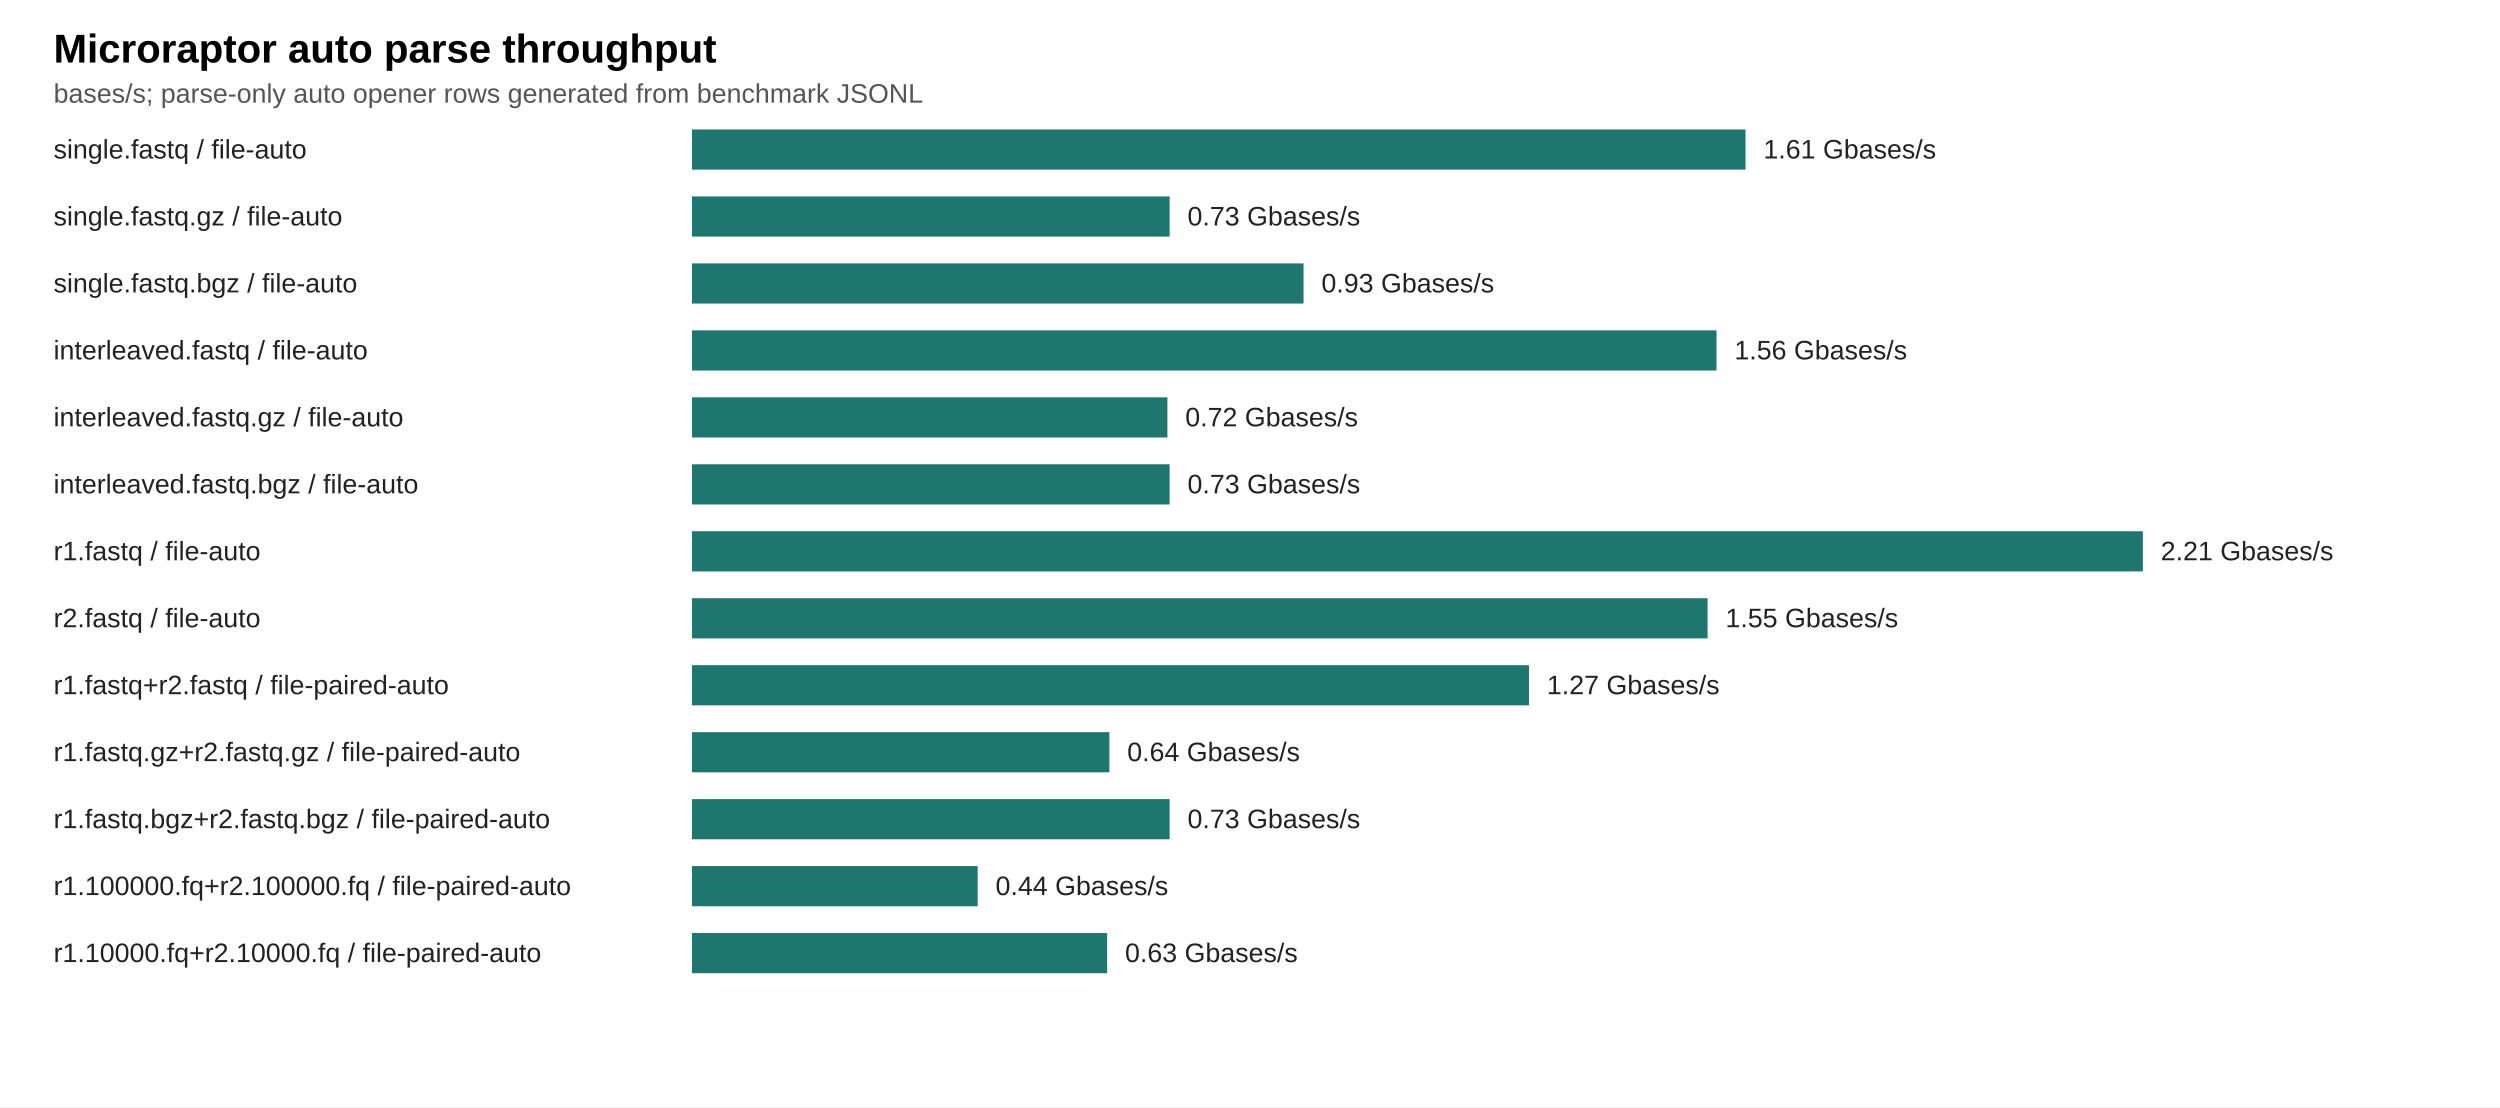
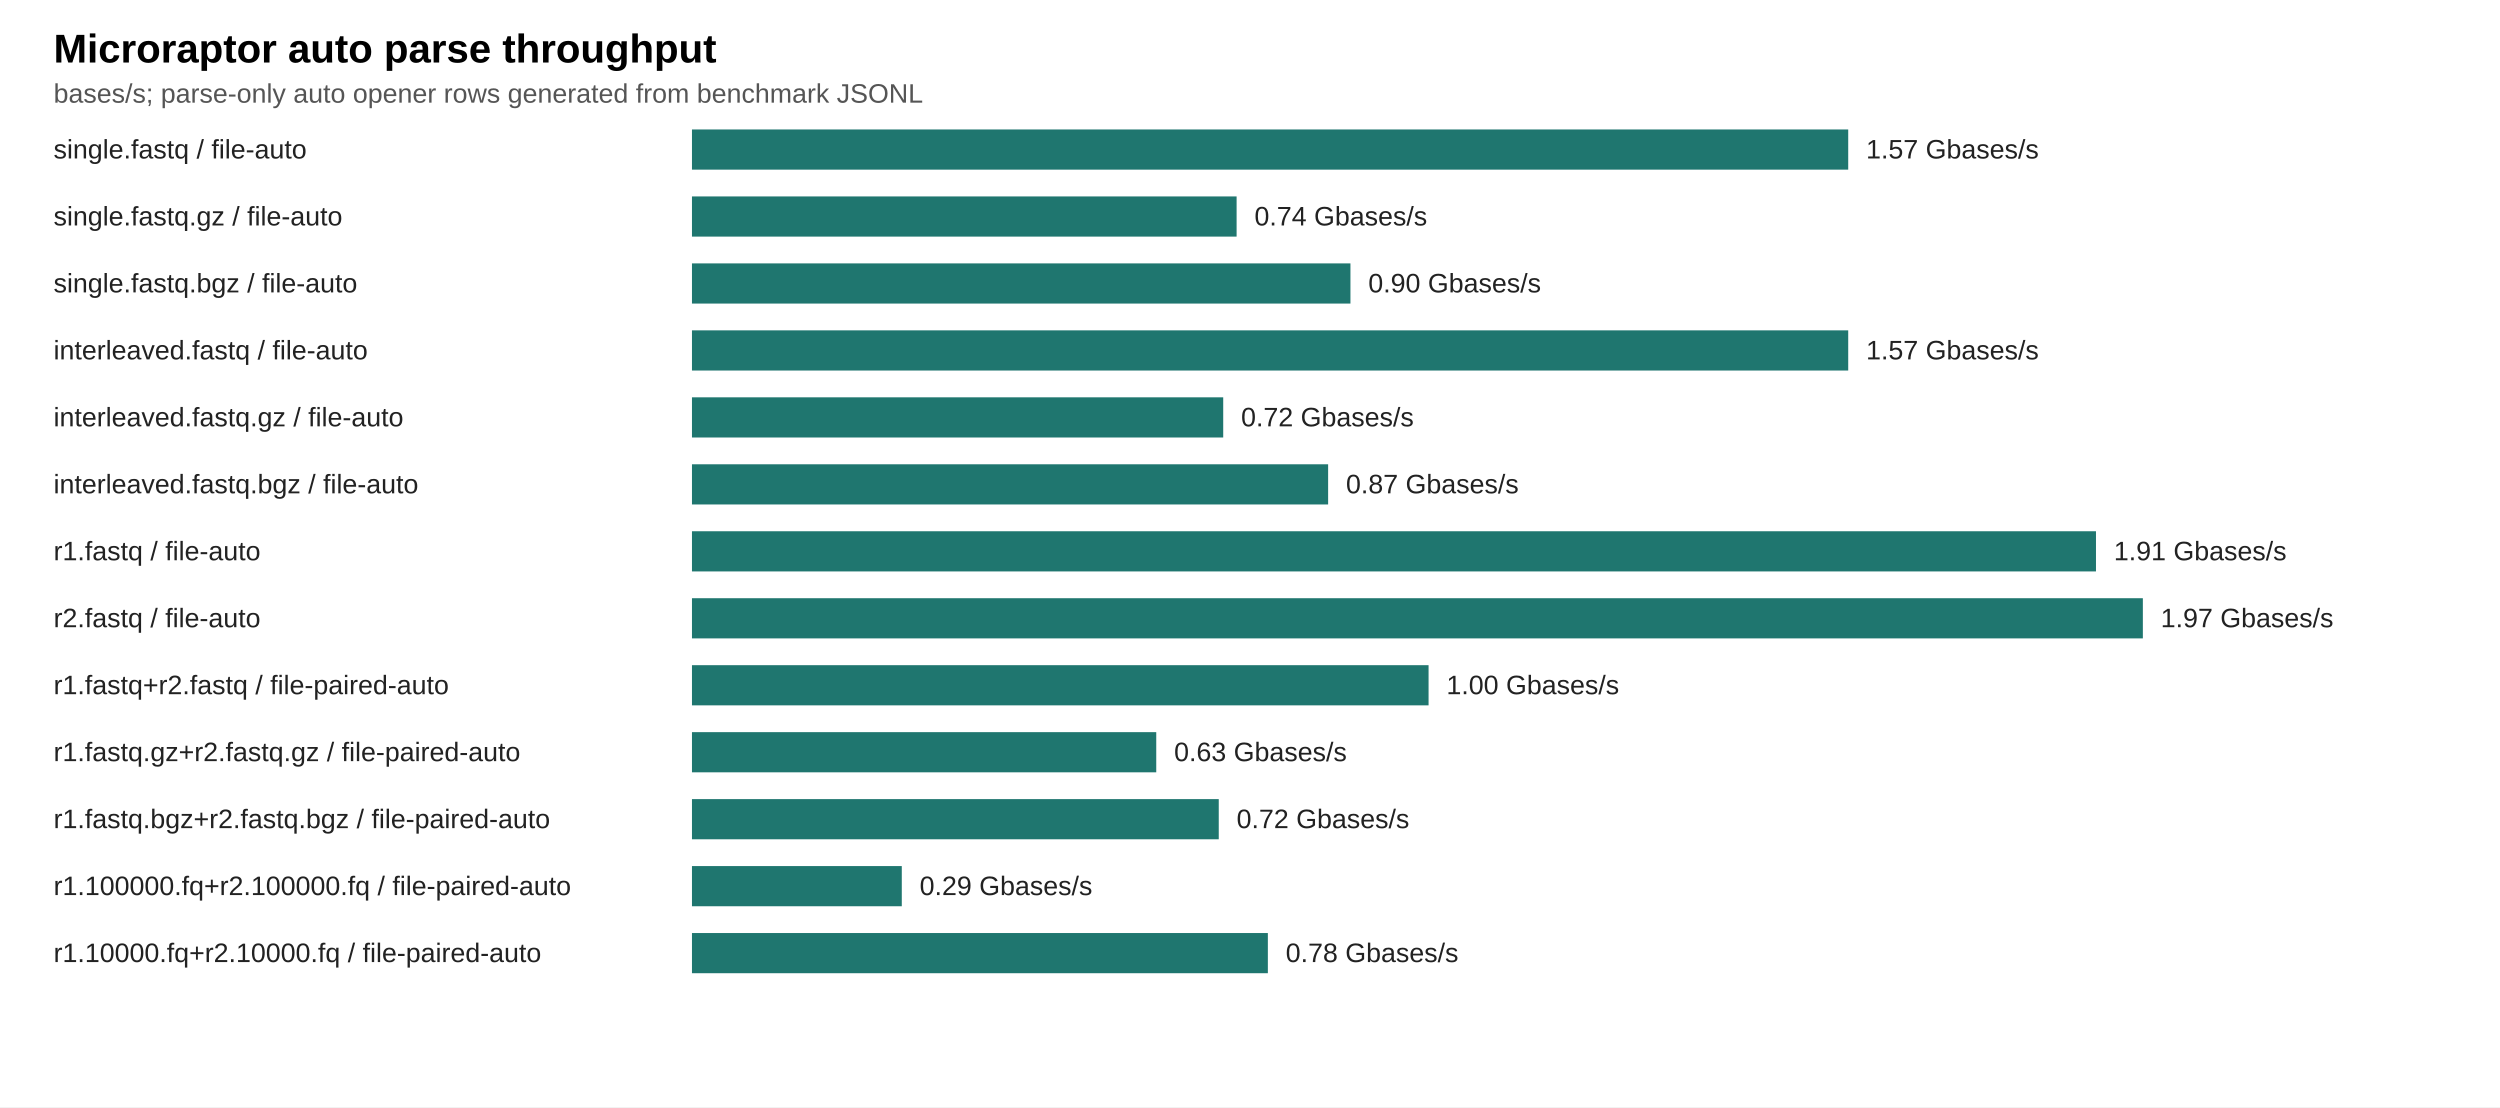
<svg xmlns="http://www.w3.org/2000/svg" width="1120" height="496" viewBox="0 0 1120 496">
  <rect width="100%" height="100%" fill="white" />
  <text x="24" y="28" font-family="Arial, sans-serif" font-size="18" font-weight="700">Microraptor auto parse throughput</text>
  <text x="24" y="46" font-family="Arial, sans-serif" font-size="12" fill="#555">bases/s; parse-only auto opener rows generated from benchmark JSONL</text>
  <text x="24" y="71" font-family="Arial, sans-serif" font-size="12" fill="#222">single.fastq / file-auto</text>
-   <rect x="310" y="58" width="472" height="18" fill="#1f766f" />
-   <text x="790" y="71" font-family="Arial, sans-serif" font-size="12" fill="#222">1.61 Gbases/s</text>
+   <rect x="310" y="58" width="518" height="18" fill="#1f766f" />
+   <text x="836" y="71" font-family="Arial, sans-serif" font-size="12" fill="#222">1.57 Gbases/s</text>
  <text x="24" y="101" font-family="Arial, sans-serif" font-size="12" fill="#222">single.fastq.gz / file-auto</text>
-   <rect x="310" y="88" width="214" height="18" fill="#1f766f" />
-   <text x="532" y="101" font-family="Arial, sans-serif" font-size="12" fill="#222">0.73 Gbases/s</text>
+   <rect x="310" y="88" width="244" height="18" fill="#1f766f" />
+   <text x="562" y="101" font-family="Arial, sans-serif" font-size="12" fill="#222">0.74 Gbases/s</text>
  <text x="24" y="131" font-family="Arial, sans-serif" font-size="12" fill="#222">single.fastq.bgz / file-auto</text>
-   <rect x="310" y="118" width="274" height="18" fill="#1f766f" />
-   <text x="592" y="131" font-family="Arial, sans-serif" font-size="12" fill="#222">0.93 Gbases/s</text>
+   <rect x="310" y="118" width="295" height="18" fill="#1f766f" />
+   <text x="613" y="131" font-family="Arial, sans-serif" font-size="12" fill="#222">0.90 Gbases/s</text>
  <text x="24" y="161" font-family="Arial, sans-serif" font-size="12" fill="#222">interleaved.fastq / file-auto</text>
-   <rect x="310" y="148" width="459" height="18" fill="#1f766f" />
-   <text x="777" y="161" font-family="Arial, sans-serif" font-size="12" fill="#222">1.56 Gbases/s</text>
+   <rect x="310" y="148" width="518" height="18" fill="#1f766f" />
+   <text x="836" y="161" font-family="Arial, sans-serif" font-size="12" fill="#222">1.57 Gbases/s</text>
  <text x="24" y="191" font-family="Arial, sans-serif" font-size="12" fill="#222">interleaved.fastq.gz / file-auto</text>
-   <rect x="310" y="178" width="213" height="18" fill="#1f766f" />
-   <text x="531" y="191" font-family="Arial, sans-serif" font-size="12" fill="#222">0.72 Gbases/s</text>
+   <rect x="310" y="178" width="238" height="18" fill="#1f766f" />
+   <text x="556" y="191" font-family="Arial, sans-serif" font-size="12" fill="#222">0.72 Gbases/s</text>
  <text x="24" y="221" font-family="Arial, sans-serif" font-size="12" fill="#222">interleaved.fastq.bgz / file-auto</text>
-   <rect x="310" y="208" width="214" height="18" fill="#1f766f" />
-   <text x="532" y="221" font-family="Arial, sans-serif" font-size="12" fill="#222">0.73 Gbases/s</text>
+   <rect x="310" y="208" width="285" height="18" fill="#1f766f" />
+   <text x="603" y="221" font-family="Arial, sans-serif" font-size="12" fill="#222">0.87 Gbases/s</text>
  <text x="24" y="251" font-family="Arial, sans-serif" font-size="12" fill="#222">r1.fastq / file-auto</text>
-   <rect x="310" y="238" width="650" height="18" fill="#1f766f" />
-   <text x="968" y="251" font-family="Arial, sans-serif" font-size="12" fill="#222">2.21 Gbases/s</text>
+   <rect x="310" y="238" width="629" height="18" fill="#1f766f" />
+   <text x="947" y="251" font-family="Arial, sans-serif" font-size="12" fill="#222">1.91 Gbases/s</text>
  <text x="24" y="281" font-family="Arial, sans-serif" font-size="12" fill="#222">r2.fastq / file-auto</text>
-   <rect x="310" y="268" width="455" height="18" fill="#1f766f" />
-   <text x="773" y="281" font-family="Arial, sans-serif" font-size="12" fill="#222">1.55 Gbases/s</text>
+   <rect x="310" y="268" width="650" height="18" fill="#1f766f" />
+   <text x="968" y="281" font-family="Arial, sans-serif" font-size="12" fill="#222">1.97 Gbases/s</text>
  <text x="24" y="311" font-family="Arial, sans-serif" font-size="12" fill="#222">r1.fastq+r2.fastq / file-paired-auto</text>
-   <rect x="310" y="298" width="375" height="18" fill="#1f766f" />
-   <text x="693" y="311" font-family="Arial, sans-serif" font-size="12" fill="#222">1.27 Gbases/s</text>
+   <rect x="310" y="298" width="330" height="18" fill="#1f766f" />
+   <text x="648" y="311" font-family="Arial, sans-serif" font-size="12" fill="#222">1.00 Gbases/s</text>
  <text x="24" y="341" font-family="Arial, sans-serif" font-size="12" fill="#222">r1.fastq.gz+r2.fastq.gz / file-paired-auto</text>
-   <rect x="310" y="328" width="187" height="18" fill="#1f766f" />
-   <text x="505" y="341" font-family="Arial, sans-serif" font-size="12" fill="#222">0.64 Gbases/s</text>
+   <rect x="310" y="328" width="208" height="18" fill="#1f766f" />
+   <text x="526" y="341" font-family="Arial, sans-serif" font-size="12" fill="#222">0.63 Gbases/s</text>
  <text x="24" y="371" font-family="Arial, sans-serif" font-size="12" fill="#222">r1.fastq.bgz+r2.fastq.bgz / file-paired-auto</text>
-   <rect x="310" y="358" width="214" height="18" fill="#1f766f" />
-   <text x="532" y="371" font-family="Arial, sans-serif" font-size="12" fill="#222">0.73 Gbases/s</text>
+   <rect x="310" y="358" width="236" height="18" fill="#1f766f" />
+   <text x="554" y="371" font-family="Arial, sans-serif" font-size="12" fill="#222">0.72 Gbases/s</text>
  <text x="24" y="401" font-family="Arial, sans-serif" font-size="12" fill="#222">r1.100000.fq+r2.100000.fq / file-paired-auto</text>
-   <rect x="310" y="388" width="128" height="18" fill="#1f766f" />
-   <text x="446" y="401" font-family="Arial, sans-serif" font-size="12" fill="#222">0.44 Gbases/s</text>
+   <rect x="310" y="388" width="94" height="18" fill="#1f766f" />
+   <text x="412" y="401" font-family="Arial, sans-serif" font-size="12" fill="#222">0.29 Gbases/s</text>
  <text x="24" y="431" font-family="Arial, sans-serif" font-size="12" fill="#222">r1.10000.fq+r2.10000.fq / file-paired-auto</text>
-   <rect x="310" y="418" width="186" height="18" fill="#1f766f" />
-   <text x="504" y="431" font-family="Arial, sans-serif" font-size="12" fill="#222">0.63 Gbases/s</text>
+   <rect x="310" y="418" width="258" height="18" fill="#1f766f" />
+   <text x="576" y="431" font-family="Arial, sans-serif" font-size="12" fill="#222">0.78 Gbases/s</text>
</svg>
